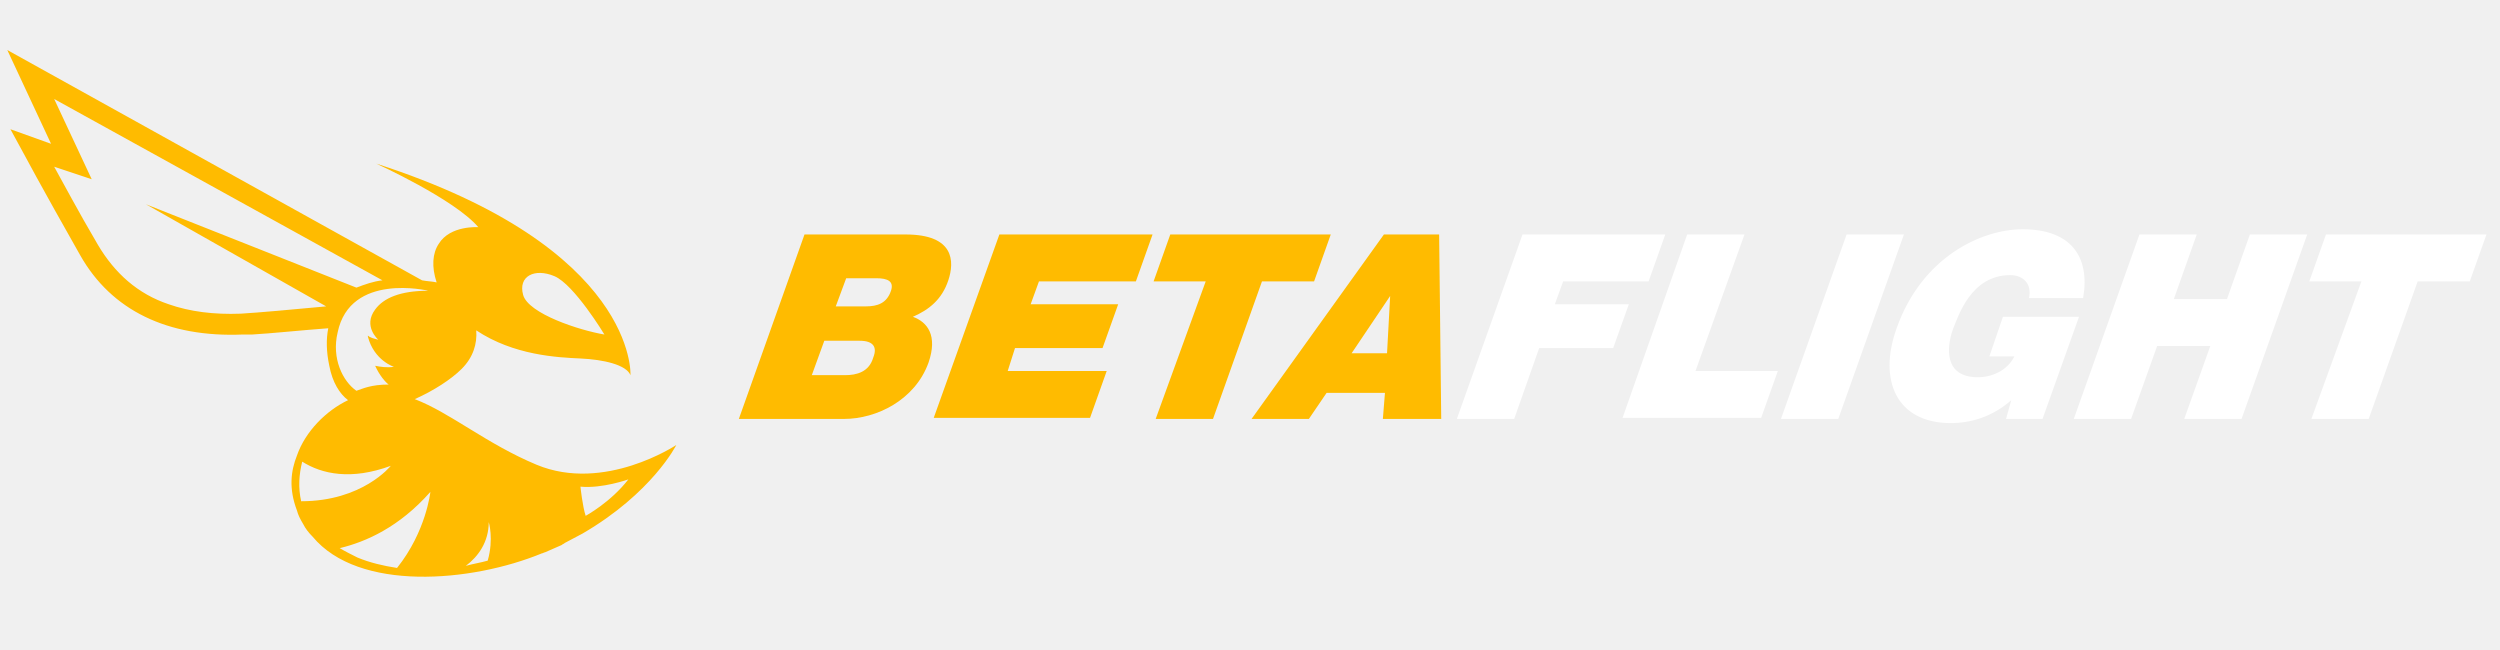
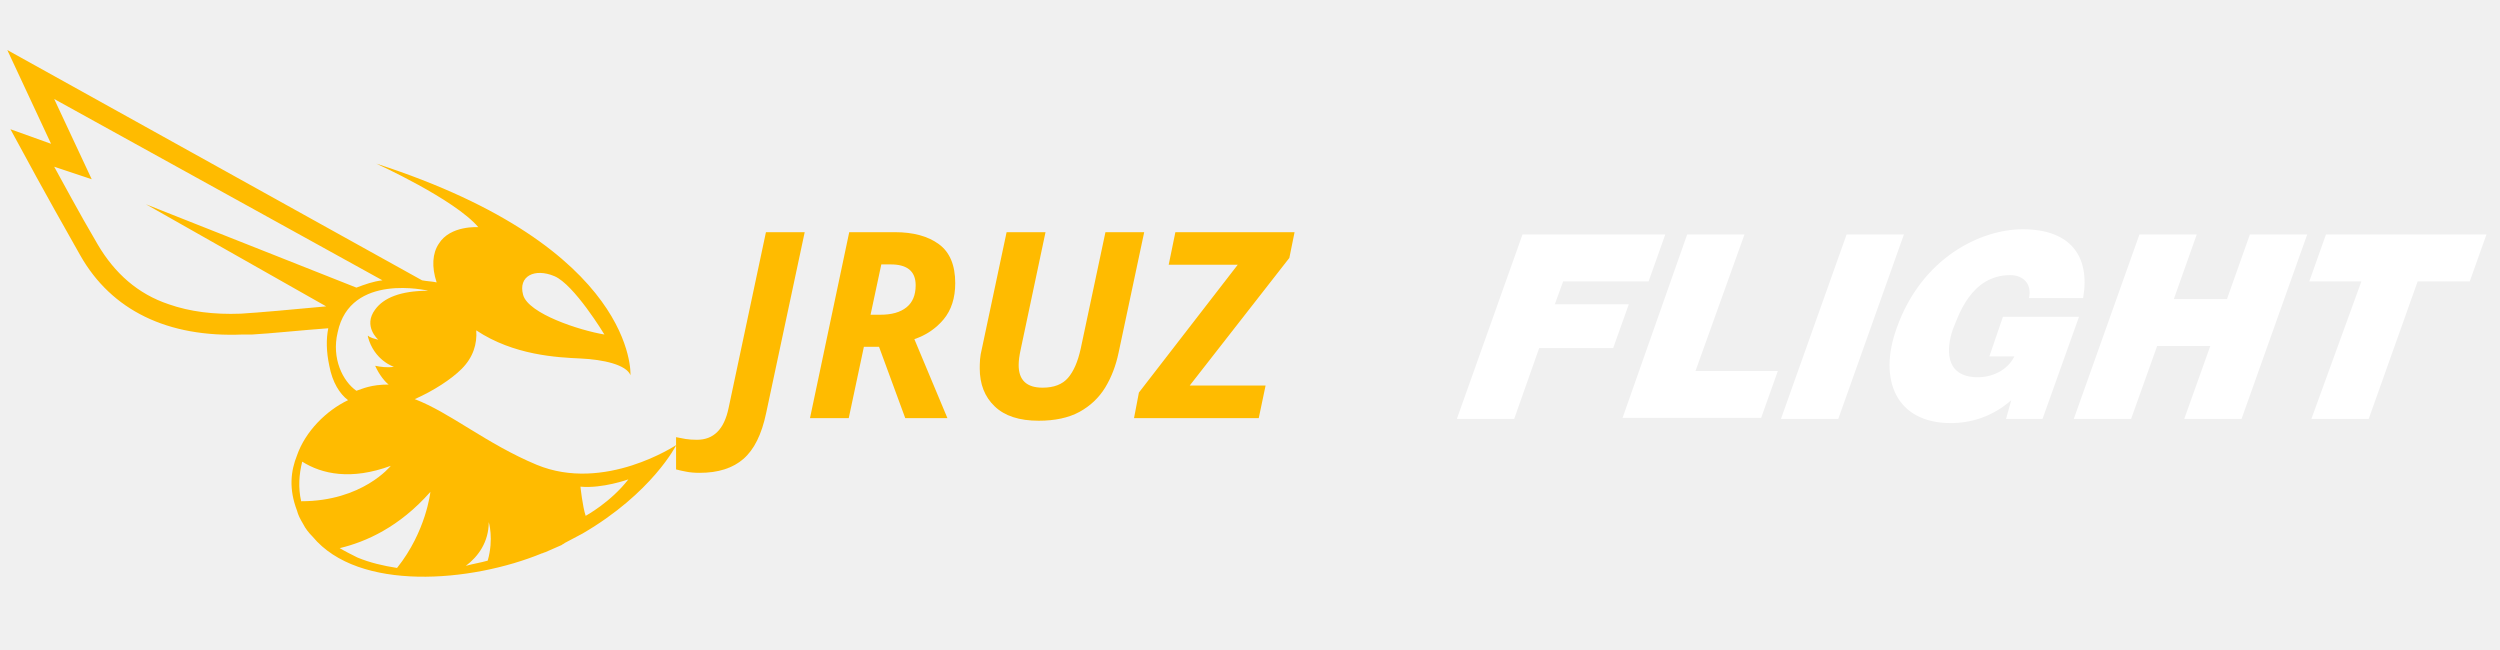
- <svg xmlns="http://www.w3.org/2000/svg" version="1.1" id="svg4057" x="0px" y="0px" viewBox="-21 39.4 239.9 62.3" style="enable-background:new -21 39.4 239.9 62.3;" xml:space="preserve">
-   <style type="text/css">
+ <svg xmlns="http://www.w3.org/2000/svg" version="1.1" id="svg4057" x="0px" y="0px" viewBox="-21 39.4 239.9 62.3" xml:space="preserve" width="255.893" height="66.453">
+   <defs id="defs25" />
+   <style type="text/css" id="style2">
	.st0{fill:#FFBB00;}
	.st1{fill:#FFFFFF;}
</style>
-   <g>
-     <g>
-       <path class="st0" d="M56.2,61.9h9.7c4.7,0,4.7,2.6,4.1,4.4c-0.6,1.8-1.8,2.8-3.4,3.5c1.4,0.5,2.4,1.8,1.5,4.4    c-1.3,3.6-5,5.4-8.1,5.4H49.9L56.2,61.9z M56.9,75.4h3.2c1.1,0,2.3-0.3,2.7-1.7c0.4-1,0-1.6-1.3-1.6h-3.4L56.9,75.4z M59.2,68.8    h2.9c1.1,0,2-0.3,2.4-1.5c0.3-0.9-0.3-1.2-1.4-1.2h-2.9L59.2,68.8z" />
-       <path class="st0" d="M74.9,61.9h14.7L88,66.4h-9.3l-0.8,2.2h8.4l-1.5,4.2h-8.4L75.7,75h9.5l-1.6,4.5h-15L74.9,61.9z" />
-       <path class="st0" d="M94.7,66.4h-5l1.6-4.5h15.4l-1.6,4.5h-5l-4.7,13.2h-5.5L94.7,66.4z" />
-       <path class="st0" d="M111.8,61.9h5.3l0.2,17.7h-5.6l0.2-2.5h-5.6l-1.7,2.5h-5.5L111.8,61.9z M112.1,73.3l0.3-5.5l0,0l-3.7,5.5    H112.1z" />
-       <path class="st1" d="M125.1,61.9h13.7l-1.6,4.5H129l-0.8,2.2h7.1l-1.5,4.2h-7.1l-2.4,6.8h-5.5L125.1,61.9z" />
-       <path class="st1" d="M140.9,61.9h5.5L141.7,75h7.9l-1.6,4.5h-13.3L140.9,61.9z" />
-       <path class="st1" d="M156.2,61.9h5.5l-6.3,17.7h-5.5L156.2,61.9z" />
-       <path class="st1" d="M172,77.8c-1.8,1.6-3.9,2.2-5.8,2.2c-5.2,0-7-4.1-5.2-9.1c2.4-6.8,8.1-9.5,12.1-9.5c4.5,0,6.5,2.5,5.8,6.6    h-5.2c0.3-1.3-0.5-2.2-1.8-2.2c-3.8,0-5,4-5.5,5.2c-0.6,1.7-0.9,4.6,2.4,4.6c1.3,0,2.8-0.6,3.5-2h-2.4l1.3-3.8h7.3l-3.5,9.8h-3.5    L172,77.8z" />
-       <path class="st1" d="M184.3,61.9h5.5l-2.2,6.2h5.1l2.2-6.2h5.5l-6.3,17.7h-5.5l2.5-7H186l-2.5,7H178L184.3,61.9z" />
-       <path class="st1" d="M205.6,66.4h-5l1.6-4.5h15.4l-1.6,4.5h-5l-4.7,13.2h-5.5L205.6,66.4z" />
+   <g id="g22">
+     <g id="g18">
+       <path class="st1" d="m 125.1,61.9 h 13.7 l -1.6,4.5 H 129 l -0.8,2.2 h 7.1 l -1.5,4.2 h -7.1 l -2.4,6.8 h -5.5 z" id="path6" style="fill:#ffffff" />
+       <path class="st1" d="m 140.9,61.9 h 5.5 L 141.7,75 h 7.9 l -1.6,4.5 h -13.3 z" id="path8" style="fill:#ffffff" />
+       <path class="st1" d="m 156.2,61.9 h 5.5 l -6.3,17.7 h -5.5 z" id="path10" style="fill:#ffffff" />
+       <path class="st1" d="m 172,77.8 c -1.8,1.6 -3.9,2.2 -5.8,2.2 -5.2,0 -7,-4.1 -5.2,-9.1 2.4,-6.8 8.1,-9.5 12.1,-9.5 4.5,0 6.5,2.5 5.8,6.6 h -5.2 c 0.3,-1.3 -0.5,-2.2 -1.8,-2.2 -3.8,0 -5,4 -5.5,5.2 -0.6,1.7 -0.9,4.6 2.4,4.6 1.3,0 2.8,-0.6 3.5,-2 h -2.4 l 1.3,-3.8 h 7.3 l -3.5,9.8 h -3.5 z" id="path12" style="fill:#ffffff" />
+       <path class="st1" d="m 184.3,61.9 h 5.5 l -2.2,6.2 h 5.1 l 2.2,-6.2 h 5.5 l -6.3,17.7 h -5.5 l 2.5,-7 H 186 l -2.5,7 H 178 Z" id="path14" style="fill:#ffffff" />
+       <path class="st1" d="m 205.6,66.4 h -5 l 1.6,-4.5 h 15.4 l -1.6,4.5 h -5 l -4.7,13.2 h -5.5 z" id="path16" style="fill:#ffffff" />
    </g>
-     <path class="st0" d="M30.5,84c-4.8-2-8.3-5-11.7-6.3c1.8-0.8,3.5-1.9,4.5-2.9c1.1-1.1,1.5-2.4,1.4-3.7c3.6,2.4,7.8,2.6,10,2.7   c2.2,0.1,4.4,0.6,4.8,1.6c0,0,0.7-12.2-24.4-20.3c0,0,7.5,3.4,9.8,6.1c0,0-2.7-0.2-3.8,1.6c-0.6,0.9-0.7,2.2-0.2,3.7   c-0.4-0.1-0.9-0.1-1.4-0.2l-39.8-22.1l4.2,9l-3.9-1.4l1.2,2.2c0,0,1.7,3.2,5.5,9.9c3,5.3,8.4,7.9,15.6,7.6c0.3,0,0.6,0,0.9,0   c1.8-0.1,4.6-0.4,7.3-0.6c-0.2,1-0.2,2.2,0.1,3.6c0.3,1.6,1,2.7,1.8,3.3c-2.1,1-4.1,3-4.9,5.3c0,0,0,0,0,0c-0.6,1.5-0.8,3.2,0,5.3   c0,0,0,0,0,0c0.1,0.4,0.3,0.8,0.6,1.3c0.2,0.4,0.5,0.8,0.9,1.2c4.4,5.3,15.2,4.4,22,1.6c0.1,0,0.2-0.1,0.3-0.1   c0.5-0.2,1.1-0.5,1.6-0.7c0.1-0.1,0.2-0.1,0.3-0.2c0.6-0.3,1.1-0.6,1.7-0.9c6.7-3.9,9-8.5,9-8.5S37,86.7,30.5,84z M32.2,65.9   c1.9,0.8,4.8,5.6,4.8,5.6c-2.4-0.4-7.3-2-7.8-3.8S30.3,65.1,32.2,65.9z M25.9,89.5c0,0,0.5,1.6-0.1,3.7c-0.7,0.2-1.4,0.3-2.1,0.5   C24.9,92.8,25.9,91.4,25.9,89.5z M-7,59l17.3,9.8c-3.2,0.3-6.5,0.6-8.2,0.7c-2.6,0.1-4.9-0.2-6.9-0.9c-3-1-5.2-3-6.8-5.7   c-2-3.4-3.3-5.9-4.2-7.5l3.6,1.2l-3.6-7.7l31.5,17.4c-0.9,0.1-1.7,0.4-2.5,0.7L-7,59z M11.4,71.3c1.2-5.8,8.7-4,8.7-4   c-2.7,0-4.3,0.7-5.1,1.8c-1.2,1.6,0.3,2.9,0.3,2.9c-0.4-0.1-0.8-0.2-1-0.4c0,0,0,0,0,0.1c0.6,2.3,2.5,2.9,2.5,2.9   c-0.7,0.1-1.3,0-1.8-0.1c0.4,0.9,1,1.6,1.3,1.8c-1.7,0-2.5,0.4-3.1,0.6C11.9,76,10.8,73.8,11.4,71.3z M16.5,84.1   c0,0-2.7,3.4-8.6,3.4c-0.3-1.3-0.2-2.6,0.1-3.8C9.9,84.9,12.7,85.5,16.5,84.1z M11.6,92c2.5-0.6,5.7-2,8.7-5.4c0,0-0.4,3.8-3.2,7.3   c-1.3-0.2-2.6-0.5-3.8-1C12.7,92.6,12.1,92.3,11.6,92z M35.2,88.9c-0.3-0.9-0.5-2.8-0.5-2.8c2.1,0.2,4.6-0.7,4.6-0.7   C37.6,87.6,35.2,88.9,35.2,88.9z" />
+     <path class="st0" d="m 30.5,84 c -4.8,-2 -8.3,-5 -11.7,-6.3 1.8,-0.8 3.5,-1.9 4.5,-2.9 1.1,-1.1 1.5,-2.4 1.4,-3.7 3.6,2.4 7.8,2.6 10,2.7 2.2,0.1 4.4,0.6 4.8,1.6 0,0 0.7,-12.2 -24.4,-20.3 0,0 7.5,3.4 9.8,6.1 0,0 -2.7,-0.2 -3.8,1.6 -0.6,0.9 -0.7,2.2 -0.2,3.7 -0.4,-0.1 -0.9,-0.1 -1.4,-0.2 l -39.8,-22.1 4.2,9 -3.9,-1.4 1.2,2.2 c 0,0 1.7,3.2 5.5,9.9 3,5.3 8.4,7.9 15.6,7.6 0.3,0 0.6,0 0.9,0 1.8,-0.1 4.6,-0.4 7.3,-0.6 -0.2,1 -0.2,2.2 0.1,3.6 0.3,1.6 1,2.7 1.8,3.3 -2.1,1 -4.1,3 -4.9,5.3 0,0 0,0 0,0 -0.6,1.5 -0.8,3.2 0,5.3 0,0 0,0 0,0 0.1,0.4 0.3,0.8 0.6,1.3 0.2,0.4 0.5,0.8 0.9,1.2 4.4,5.3 15.2,4.4 22,1.6 0.1,0 0.2,-0.1 0.3,-0.1 0.5,-0.2 1.1,-0.5 1.6,-0.7 0.1,-0.1 0.2,-0.1 0.3,-0.2 0.6,-0.3 1.1,-0.6 1.7,-0.9 6.7,-3.9 9,-8.5 9,-8.5 0,0 -6.9,4.6 -13.4,1.9 z m 1.7,-18.1 c 1.9,0.8 4.8,5.6 4.8,5.6 -2.4,-0.4 -7.3,-2 -7.8,-3.8 -0.5,-1.8 1.1,-2.6 3,-1.8 z m -6.3,23.6 c 0,0 0.5,1.6 -0.1,3.7 -0.7,0.2 -1.4,0.3 -2.1,0.5 1.2,-0.9 2.2,-2.3 2.2,-4.2 z M -7,59 10.3,68.8 c -3.2,0.3 -6.5,0.6 -8.2,0.7 -2.6,0.1 -4.9,-0.2 -6.9,-0.9 -3,-1 -5.2,-3 -6.8,-5.7 -2,-3.4 -3.3,-5.9 -4.2,-7.5 l 3.6,1.2 -3.6,-7.7 31.5,17.4 C 14.8,66.4 14,66.7 13.2,67 Z m 18.4,12.3 c 1.2,-5.8 8.7,-4 8.7,-4 -2.7,0 -4.3,0.7 -5.1,1.8 -1.2,1.6 0.3,2.9 0.3,2.9 -0.4,-0.1 -0.8,-0.2 -1,-0.4 0,0 0,0 0,0.1 0.6,2.3 2.5,2.9 2.5,2.9 -0.7,0.1 -1.3,0 -1.8,-0.1 0.4,0.9 1,1.6 1.3,1.8 -1.7,0 -2.5,0.4 -3.1,0.6 -1.3,-0.9 -2.4,-3.1 -1.8,-5.6 z m 5.1,12.8 c 0,0 -2.7,3.4 -8.6,3.4 -0.3,-1.3 -0.2,-2.6 0.1,-3.8 1.9,1.2 4.7,1.8 8.5,0.4 z M 11.6,92 c 2.5,-0.6 5.7,-2 8.7,-5.4 0,0 -0.4,3.8 -3.2,7.3 -1.3,-0.2 -2.6,-0.5 -3.8,-1 -0.6,-0.3 -1.2,-0.6 -1.7,-0.9 z m 23.6,-3.1 c -0.3,-0.9 -0.5,-2.8 -0.5,-2.8 2.1,0.2 4.6,-0.7 4.6,-0.7 -1.7,2.2 -4.1,3.5 -4.1,3.5 z" id="path20" style="fill:#ffbb00" />
  </g>
+   <text xml:space="preserve" style="font-style:normal;font-weight:normal;font-size:12.5px;line-height:23.438px;font-family:sans-serif;letter-spacing:0px;word-spacing:0px;fill:#000000;fill-opacity:1;stroke:none;stroke-width:0.938" x="47.797" y="79.527" id="text846">
+     <tspan x="47.797" y="79.527" id="tspan844" style="stroke-width:0.938">
+       <tspan x="47.797" y="79.527" style="font-style:italic;font-variant:normal;font-weight:bold;font-stretch:normal;font-size:25px;font-family:sans-serif;-inkscape-font-specification:'sans-serif Bold Italic';fill:#ffbb00;fill-opacity:1;stroke-width:0.938" id="tspan842">JRUZ</tspan>
+     </tspan>
+   </text>
</svg>
